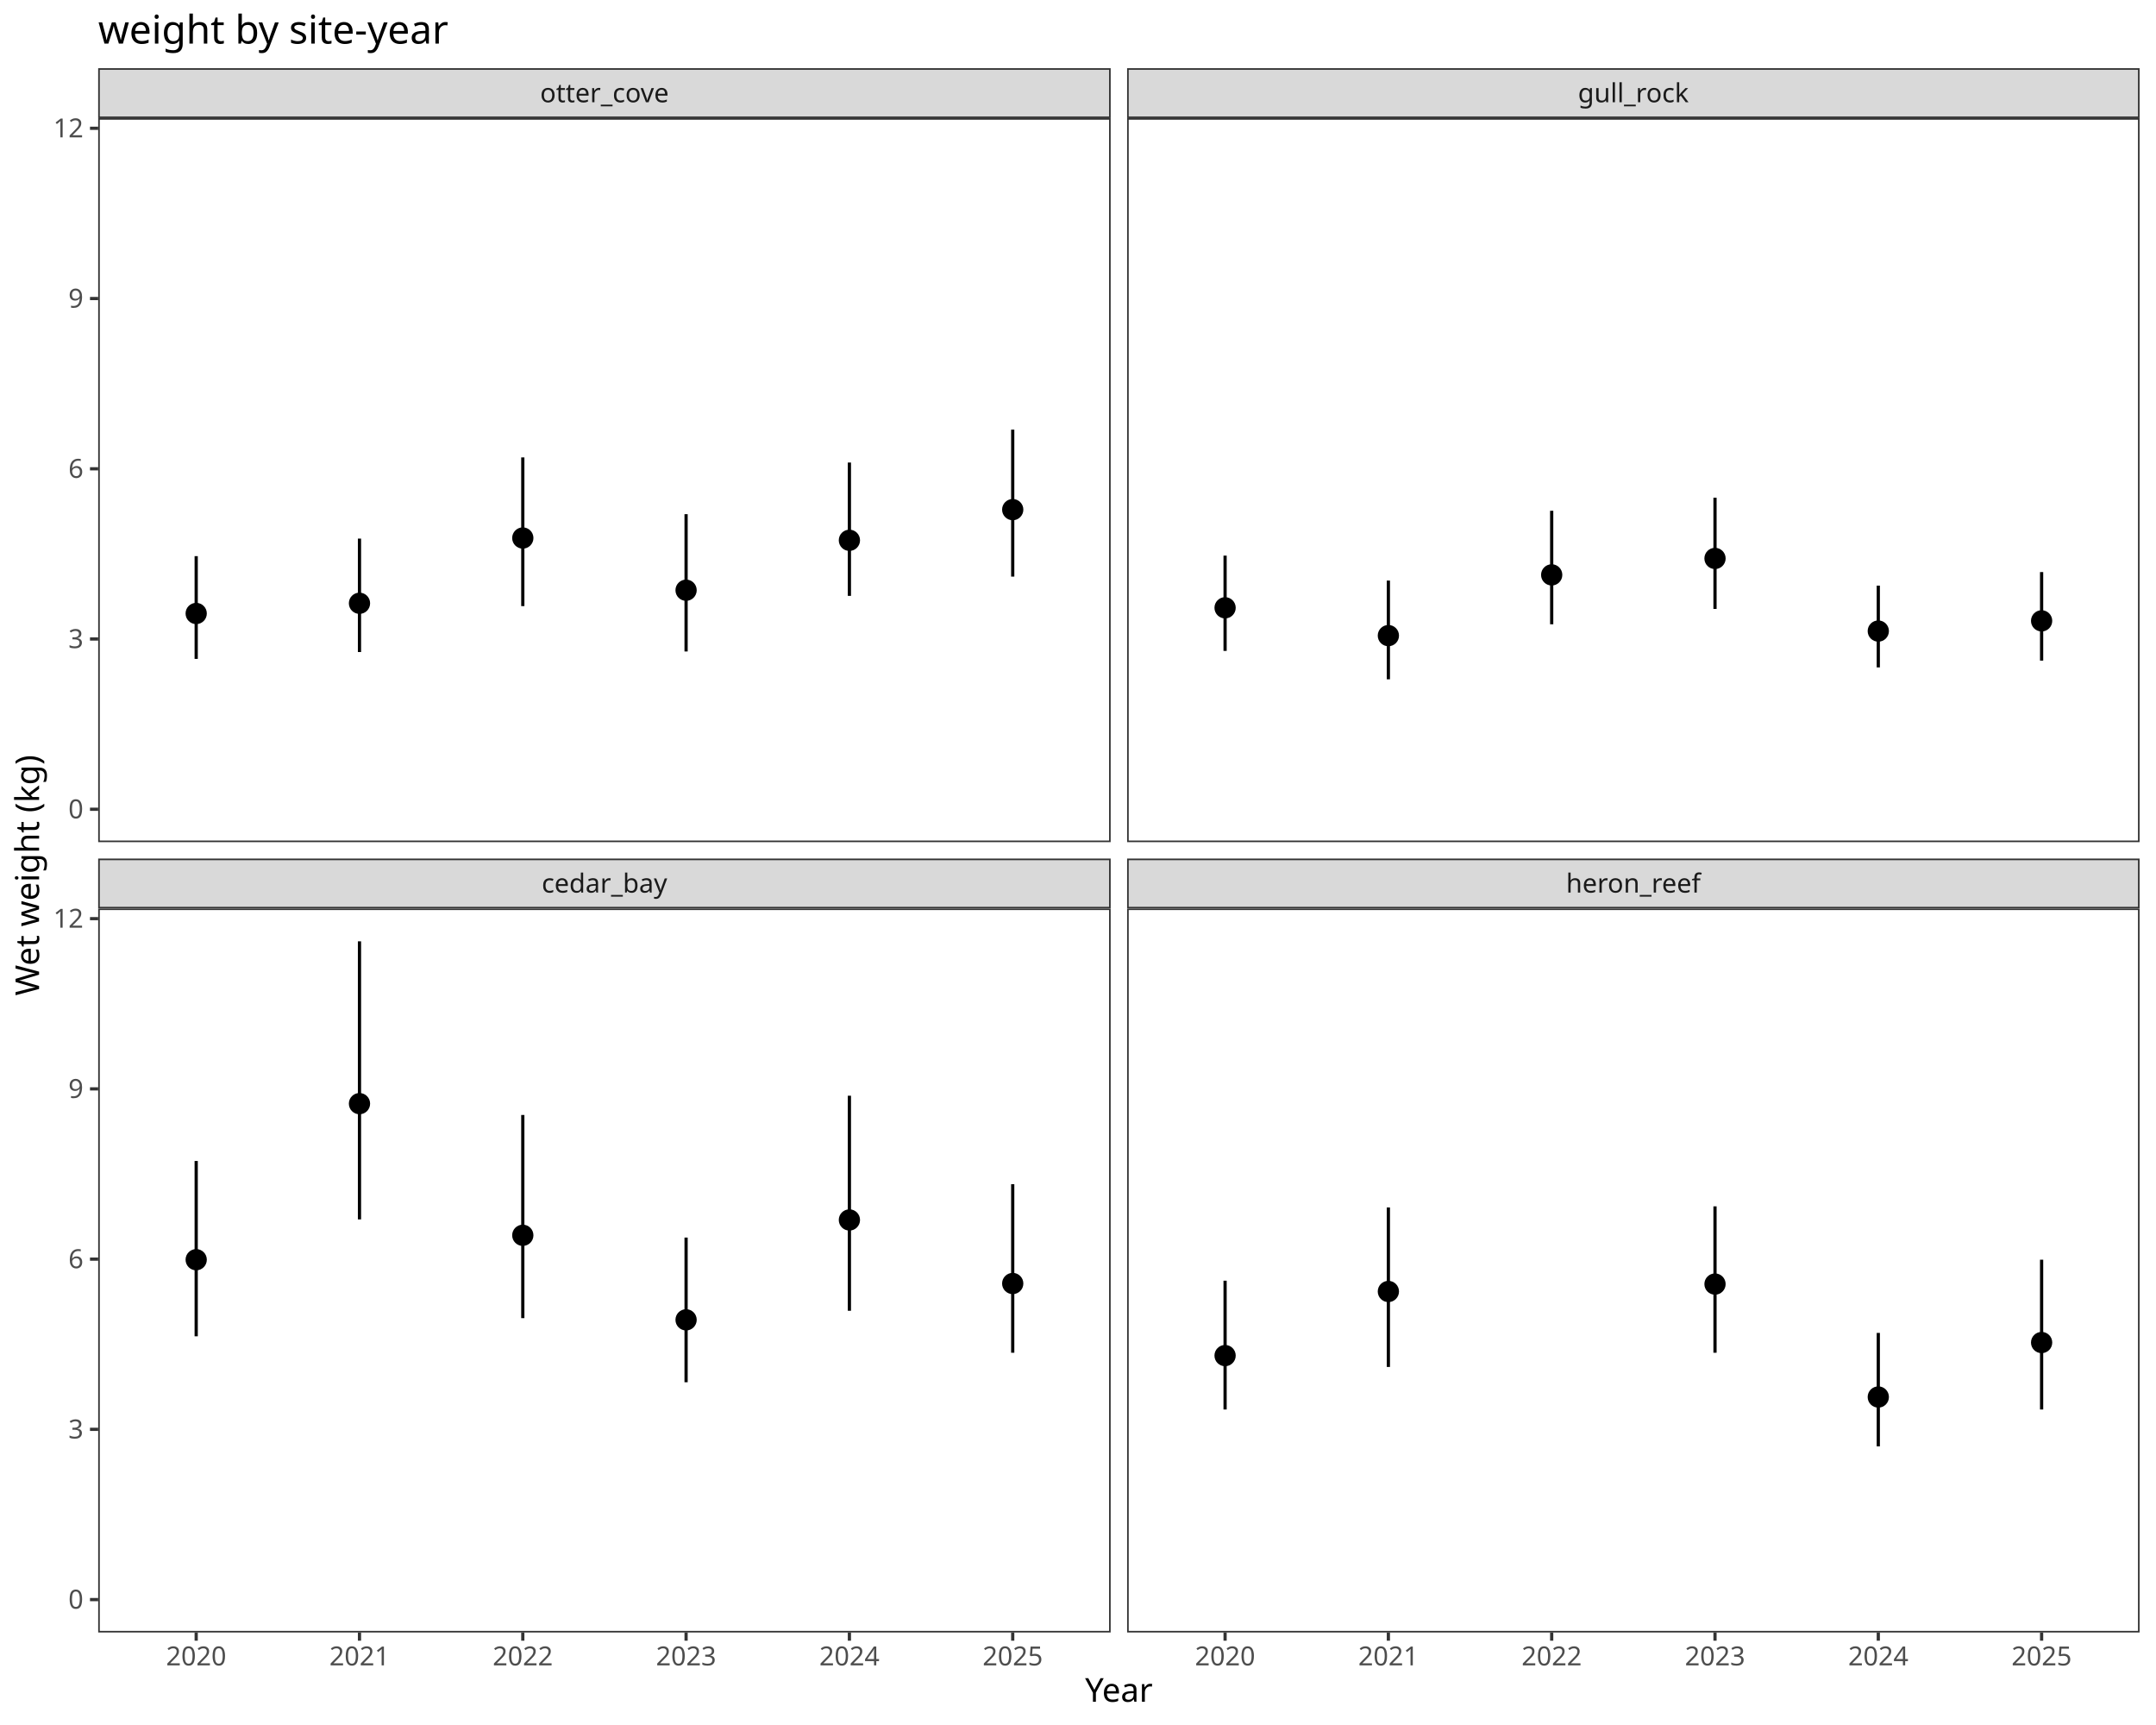
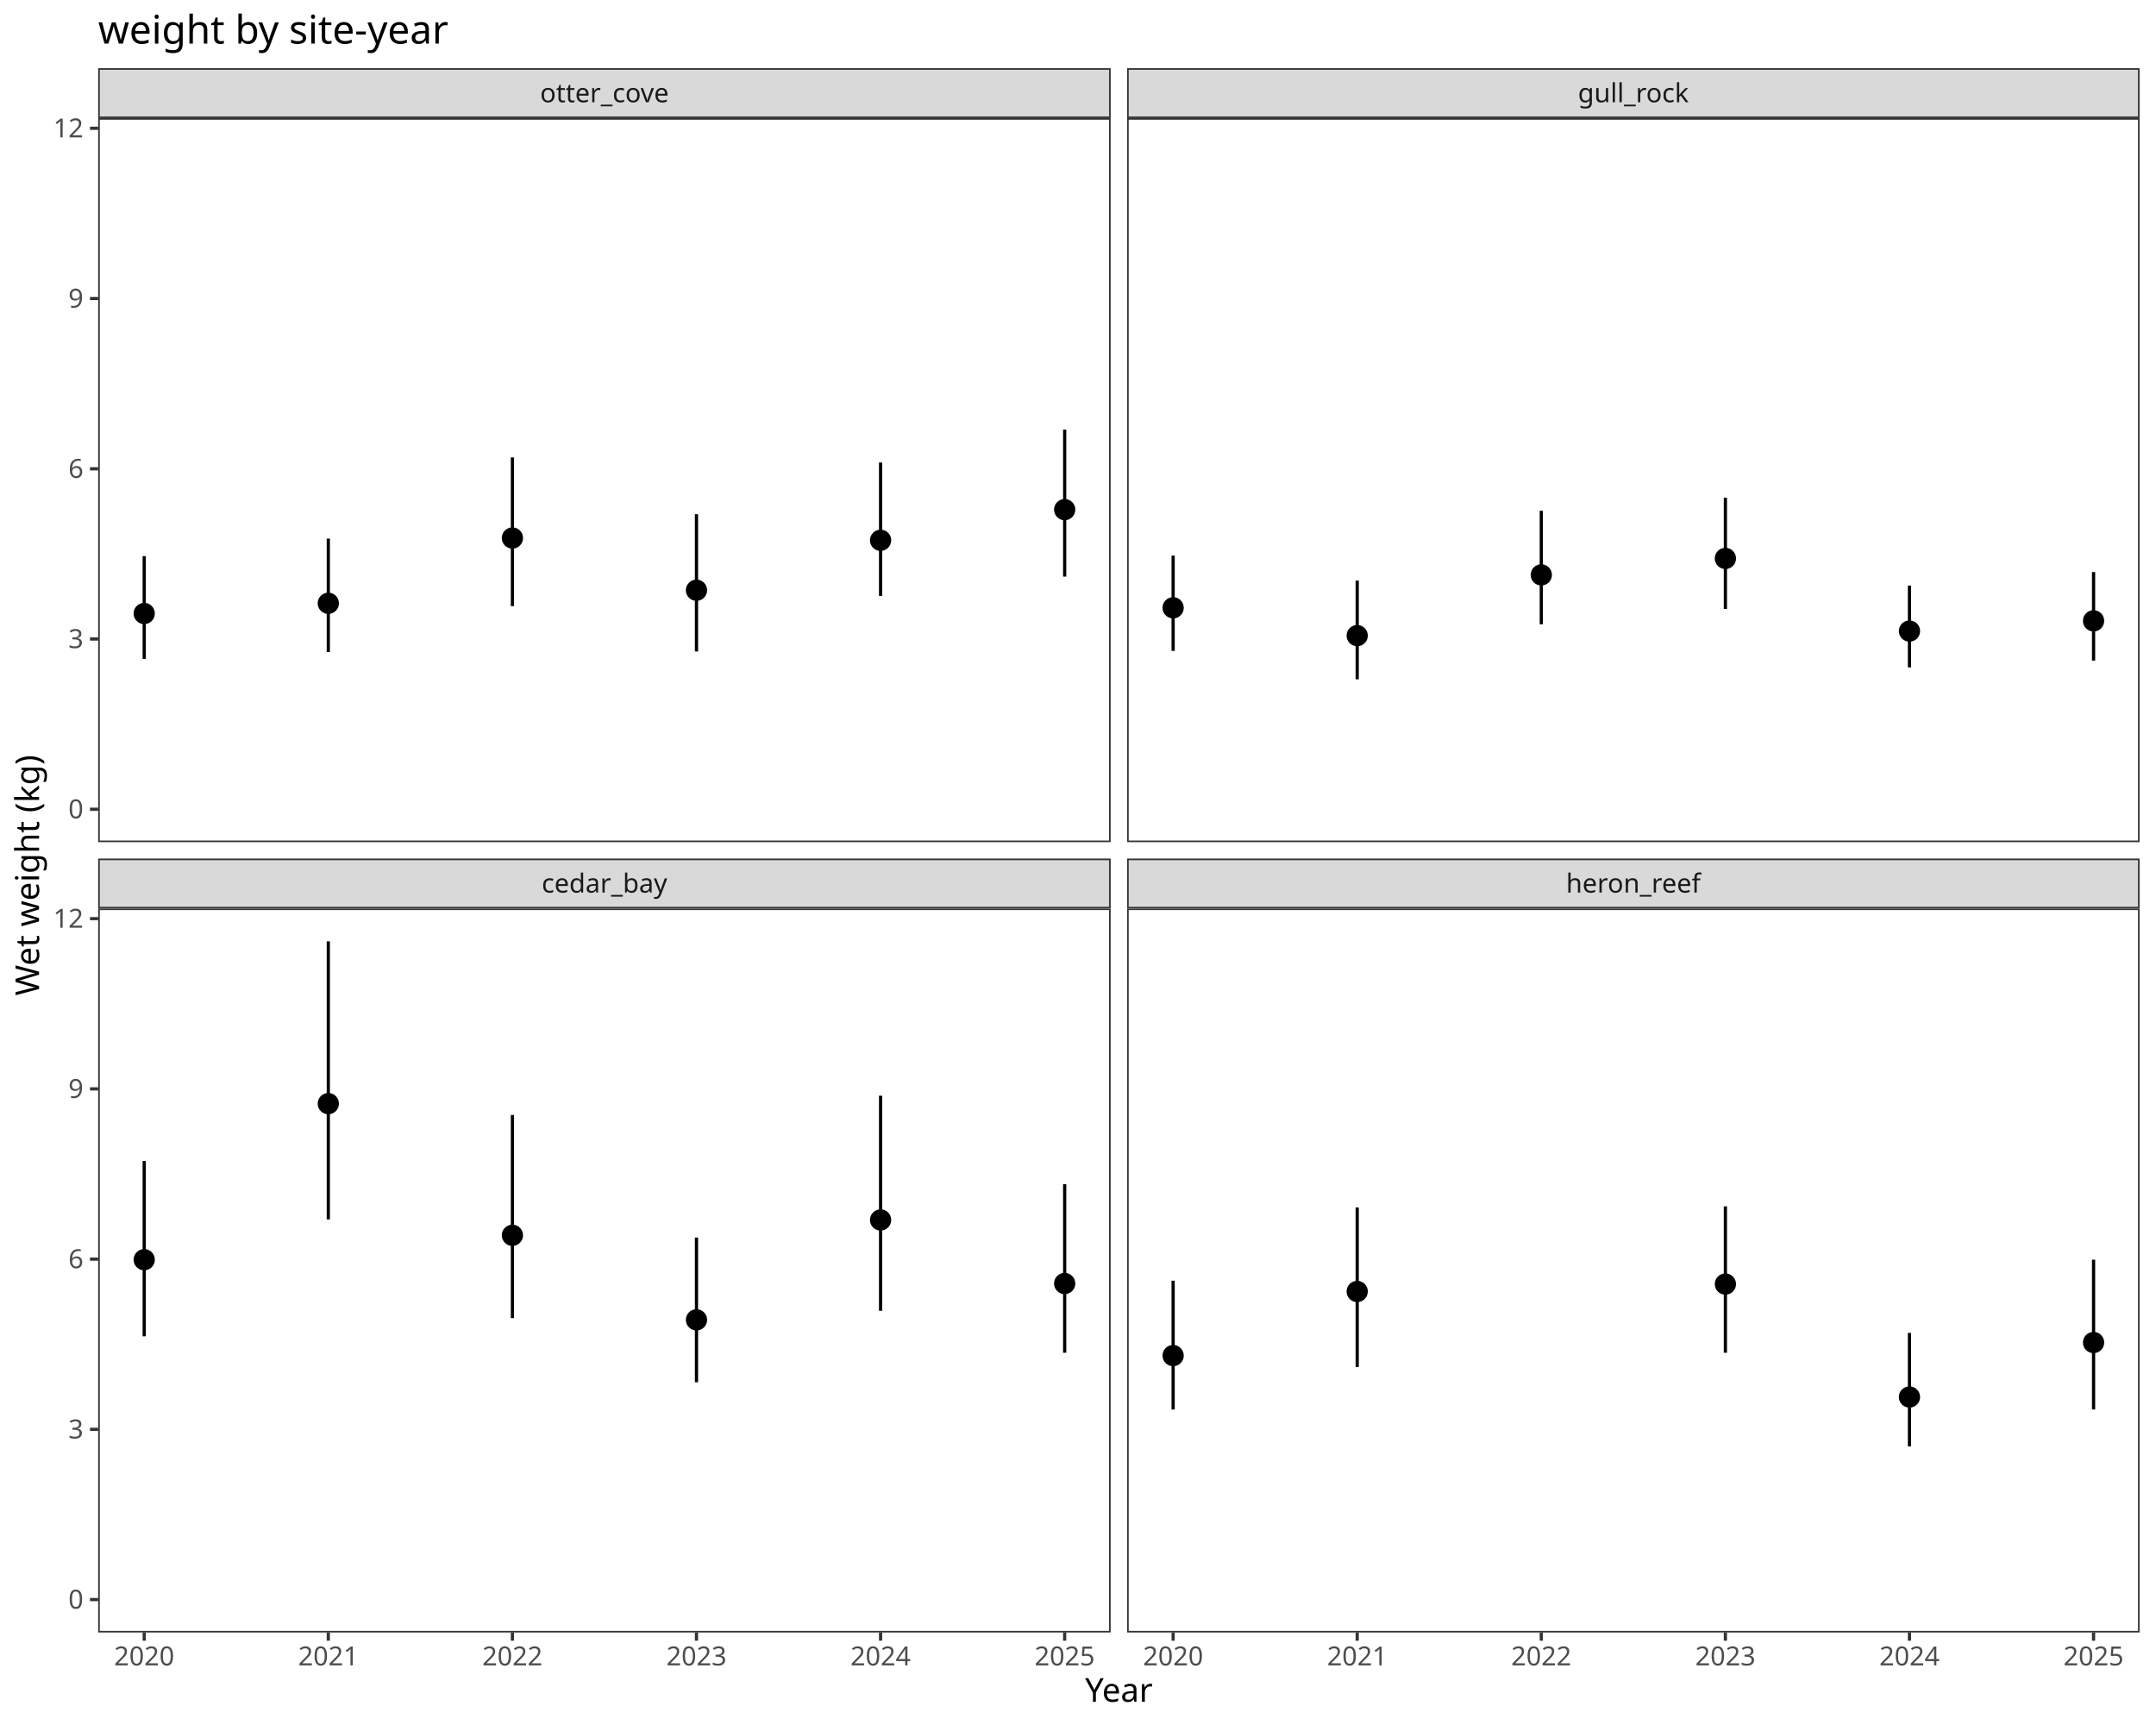
<svg xmlns="http://www.w3.org/2000/svg" class="svglite" data-engine-version="2.0" width="720.00pt" height="576.00pt" viewBox="0 0 720.00 576.00">
  <defs>
    <style type="text/css">
    .svglite line, .svglite polyline, .svglite polygon, .svglite path, .svglite rect, .svglite circle {
      fill: none;
      stroke: #000000;
      stroke-linecap: round;
      stroke-linejoin: round;
      stroke-miterlimit: 10.00;
    }
  </style>
  </defs>
  <rect width="100%" height="100%" style="stroke: none; fill: #FFFFFF;" />
  <defs>
    <clipPath id="cpMC4wMHw3MjAuMDB8MC4wMHw1NzYuMDA=">
      <rect x="0.00" y="0.00" width="720.00" height="576.00" />
    </clipPath>
  </defs>
  <g clip-path="url(#cpMC4wMHw3MjAuMDB8MC4wMHw1NzYuMDA=)">
    <rect x="0.00" y="0.00" width="720.00" height="576.00" style="stroke-width: 1.07; stroke: #FFFFFF; fill: #FFFFFF;" />
  </g>
  <defs>
    <clipPath id="cpMzIuNzl8MzcwLjkyfDM5LjQzfDI4MS4yMQ==">
      <rect x="32.79" y="39.43" width="338.12" height="241.77" />
    </clipPath>
  </defs>
  <g clip-path="url(#cpMzIuNzl8MzcwLjkyfDM5LjQzfDI4MS4yMQ==)">
    <rect x="32.79" y="39.43" width="338.12" height="241.77" style="stroke-width: 1.07; stroke: none; fill: #FFFFFF;" />
-     <line x1="65.52" y1="220.01" x2="65.52" y2="185.71" style="stroke-width: 1.07; stroke-linecap: butt;" />
-     <line x1="120.05" y1="217.73" x2="120.05" y2="179.84" style="stroke-width: 1.07; stroke-linecap: butt;" />
-     <line x1="174.59" y1="202.39" x2="174.59" y2="152.74" style="stroke-width: 1.07; stroke-linecap: butt;" />
-     <line x1="229.12" y1="217.54" x2="229.12" y2="171.69" style="stroke-width: 1.07; stroke-linecap: butt;" />
-     <line x1="283.66" y1="198.97" x2="283.66" y2="154.45" style="stroke-width: 1.07; stroke-linecap: butt;" />
-     <line x1="338.20" y1="192.53" x2="338.20" y2="143.46" style="stroke-width: 1.07; stroke-linecap: butt;" />
-     <circle cx="65.52" cy="204.85" r="2.84" style="stroke-width: 1.42; fill: #000000;" />
-     <circle cx="120.05" cy="201.44" r="2.84" style="stroke-width: 1.42; fill: #000000;" />
-     <circle cx="174.59" cy="179.65" r="2.84" style="stroke-width: 1.42; fill: #000000;" />
-     <circle cx="229.12" cy="197.08" r="2.84" style="stroke-width: 1.42; fill: #000000;" />
-     <circle cx="283.66" cy="180.41" r="2.84" style="stroke-width: 1.42; fill: #000000;" />
-     <circle cx="338.20" cy="170.17" r="2.84" style="stroke-width: 1.42; fill: #000000;" />
+     <line x1="48.16" y1="220.01" x2="48.16" y2="185.71" style="stroke-width: 1.07; stroke-linecap: butt;" />
+     <line x1="109.64" y1="217.73" x2="109.64" y2="179.84" style="stroke-width: 1.07; stroke-linecap: butt;" />
+     <line x1="171.12" y1="202.39" x2="171.12" y2="152.74" style="stroke-width: 1.07; stroke-linecap: butt;" />
+     <line x1="232.59" y1="217.54" x2="232.59" y2="171.69" style="stroke-width: 1.07; stroke-linecap: butt;" />
+     <line x1="294.07" y1="198.97" x2="294.07" y2="154.45" style="stroke-width: 1.07; stroke-linecap: butt;" />
+     <line x1="355.55" y1="192.53" x2="355.55" y2="143.46" style="stroke-width: 1.07; stroke-linecap: butt;" />
+     <circle cx="48.16" cy="204.85" r="2.84" style="stroke-width: 1.42; fill: #000000;" />
+     <circle cx="109.64" cy="201.44" r="2.84" style="stroke-width: 1.42; fill: #000000;" />
+     <circle cx="171.12" cy="179.65" r="2.84" style="stroke-width: 1.42; fill: #000000;" />
+     <circle cx="232.59" cy="197.08" r="2.84" style="stroke-width: 1.42; fill: #000000;" />
+     <circle cx="294.07" cy="180.41" r="2.84" style="stroke-width: 1.42; fill: #000000;" />
+     <circle cx="355.55" cy="170.17" r="2.84" style="stroke-width: 1.42; fill: #000000;" />
    <rect x="32.79" y="39.43" width="338.12" height="241.77" style="stroke-width: 1.07; stroke: #333333;" />
  </g>
  <g clip-path="url(#cpMC4wMHw3MjAuMDB8MC4wMHw1NzYuMDA=)">
</g>
  <defs>
    <clipPath id="cpMzIuNzl8MzcwLjkyfDMwMy4zNHw1NDUuMTE=">
      <rect x="32.79" y="303.34" width="338.12" height="241.77" />
    </clipPath>
  </defs>
  <g clip-path="url(#cpMzIuNzl8MzcwLjkyfDMwMy4zNHw1NDUuMTE=)">
    <rect x="32.79" y="303.34" width="338.12" height="241.77" style="stroke-width: 1.07; stroke: none; fill: #FFFFFF;" />
-     <line x1="65.52" y1="446.20" x2="65.52" y2="387.66" style="stroke-width: 1.07; stroke-linecap: butt;" />
-     <line x1="120.05" y1="407.17" x2="120.05" y2="314.33" style="stroke-width: 1.07; stroke-linecap: butt;" />
-     <line x1="174.59" y1="440.14" x2="174.59" y2="372.31" style="stroke-width: 1.07; stroke-linecap: butt;" />
-     <line x1="229.12" y1="461.55" x2="229.12" y2="413.24" style="stroke-width: 1.07; stroke-linecap: butt;" />
-     <line x1="283.66" y1="437.68" x2="283.66" y2="365.87" style="stroke-width: 1.07; stroke-linecap: butt;" />
-     <line x1="338.20" y1="451.70" x2="338.20" y2="395.42" style="stroke-width: 1.07; stroke-linecap: butt;" />
-     <circle cx="65.52" cy="420.63" r="2.84" style="stroke-width: 1.42; fill: #000000;" />
-     <circle cx="120.05" cy="368.52" r="2.84" style="stroke-width: 1.42; fill: #000000;" />
-     <circle cx="174.59" cy="412.48" r="2.84" style="stroke-width: 1.42; fill: #000000;" />
-     <circle cx="229.12" cy="440.71" r="2.84" style="stroke-width: 1.42; fill: #000000;" />
-     <circle cx="283.66" cy="407.36" r="2.84" style="stroke-width: 1.42; fill: #000000;" />
-     <circle cx="338.20" cy="428.58" r="2.84" style="stroke-width: 1.42; fill: #000000;" />
+     <line x1="48.16" y1="446.20" x2="48.16" y2="387.66" style="stroke-width: 1.07; stroke-linecap: butt;" />
+     <line x1="109.64" y1="407.17" x2="109.64" y2="314.33" style="stroke-width: 1.07; stroke-linecap: butt;" />
+     <line x1="171.12" y1="440.14" x2="171.12" y2="372.31" style="stroke-width: 1.07; stroke-linecap: butt;" />
+     <line x1="232.59" y1="461.55" x2="232.59" y2="413.24" style="stroke-width: 1.07; stroke-linecap: butt;" />
+     <line x1="294.07" y1="437.68" x2="294.07" y2="365.87" style="stroke-width: 1.07; stroke-linecap: butt;" />
+     <line x1="355.55" y1="451.70" x2="355.55" y2="395.42" style="stroke-width: 1.07; stroke-linecap: butt;" />
+     <circle cx="48.16" cy="420.63" r="2.84" style="stroke-width: 1.42; fill: #000000;" />
+     <circle cx="109.64" cy="368.52" r="2.84" style="stroke-width: 1.42; fill: #000000;" />
+     <circle cx="171.12" cy="412.48" r="2.84" style="stroke-width: 1.42; fill: #000000;" />
+     <circle cx="232.59" cy="440.71" r="2.84" style="stroke-width: 1.42; fill: #000000;" />
+     <circle cx="294.07" cy="407.36" r="2.84" style="stroke-width: 1.42; fill: #000000;" />
+     <circle cx="355.55" cy="428.58" r="2.84" style="stroke-width: 1.42; fill: #000000;" />
    <rect x="32.79" y="303.34" width="338.12" height="241.77" style="stroke-width: 1.07; stroke: #333333;" />
  </g>
  <g clip-path="url(#cpMC4wMHw3MjAuMDB8MC4wMHw1NzYuMDA=)">
</g>
  <defs>
    <clipPath id="cpMzc2LjQwfDcxNC41MnwzOS40M3wyODEuMjE=">
      <rect x="376.40" y="39.43" width="338.12" height="241.77" />
    </clipPath>
  </defs>
  <g clip-path="url(#cpMzc2LjQwfDcxNC41MnwzOS40M3wyODEuMjE=)">
    <rect x="376.40" y="39.43" width="338.12" height="241.77" style="stroke-width: 1.07; stroke: none; fill: #FFFFFF;" />
-     <line x1="409.12" y1="217.35" x2="409.12" y2="185.52" style="stroke-width: 1.07; stroke-linecap: butt;" />
-     <line x1="463.65" y1="226.83" x2="463.65" y2="193.86" style="stroke-width: 1.07; stroke-linecap: butt;" />
-     <line x1="518.19" y1="208.45" x2="518.19" y2="170.55" style="stroke-width: 1.07; stroke-linecap: butt;" />
-     <line x1="572.73" y1="203.33" x2="572.73" y2="166.19" style="stroke-width: 1.07; stroke-linecap: butt;" />
-     <line x1="627.26" y1="222.85" x2="627.26" y2="195.56" style="stroke-width: 1.07; stroke-linecap: butt;" />
-     <line x1="681.80" y1="220.58" x2="681.80" y2="191.02" style="stroke-width: 1.07; stroke-linecap: butt;" />
-     <circle cx="409.12" cy="202.95" r="2.84" style="stroke-width: 1.42; fill: #000000;" />
-     <circle cx="463.65" cy="212.24" r="2.84" style="stroke-width: 1.42; fill: #000000;" />
-     <circle cx="518.19" cy="191.96" r="2.84" style="stroke-width: 1.42; fill: #000000;" />
-     <circle cx="572.73" cy="186.47" r="2.84" style="stroke-width: 1.42; fill: #000000;" />
-     <circle cx="627.26" cy="210.72" r="2.84" style="stroke-width: 1.42; fill: #000000;" />
-     <circle cx="681.80" cy="207.31" r="2.84" style="stroke-width: 1.42; fill: #000000;" />
+     <line x1="391.77" y1="217.35" x2="391.77" y2="185.52" style="stroke-width: 1.07; stroke-linecap: butt;" />
+     <line x1="453.24" y1="226.83" x2="453.24" y2="193.86" style="stroke-width: 1.07; stroke-linecap: butt;" />
+     <line x1="514.72" y1="208.45" x2="514.72" y2="170.55" style="stroke-width: 1.07; stroke-linecap: butt;" />
+     <line x1="576.20" y1="203.33" x2="576.20" y2="166.19" style="stroke-width: 1.07; stroke-linecap: butt;" />
+     <line x1="637.67" y1="222.85" x2="637.67" y2="195.56" style="stroke-width: 1.07; stroke-linecap: butt;" />
+     <line x1="699.15" y1="220.58" x2="699.15" y2="191.02" style="stroke-width: 1.07; stroke-linecap: butt;" />
+     <circle cx="391.77" cy="202.95" r="2.84" style="stroke-width: 1.42; fill: #000000;" />
+     <circle cx="453.24" cy="212.24" r="2.84" style="stroke-width: 1.42; fill: #000000;" />
+     <circle cx="514.72" cy="191.96" r="2.84" style="stroke-width: 1.42; fill: #000000;" />
+     <circle cx="576.20" cy="186.47" r="2.84" style="stroke-width: 1.42; fill: #000000;" />
+     <circle cx="637.67" cy="210.72" r="2.84" style="stroke-width: 1.42; fill: #000000;" />
+     <circle cx="699.15" cy="207.31" r="2.84" style="stroke-width: 1.42; fill: #000000;" />
    <rect x="376.40" y="39.43" width="338.12" height="241.77" style="stroke-width: 1.07; stroke: #333333;" />
  </g>
  <g clip-path="url(#cpMC4wMHw3MjAuMDB8MC4wMHw1NzYuMDA=)">
</g>
  <defs>
    <clipPath id="cpMzc2LjQwfDcxNC41MnwzMDMuMzR8NTQ1LjEx">
      <rect x="376.40" y="303.34" width="338.12" height="241.77" />
    </clipPath>
  </defs>
  <g clip-path="url(#cpMzc2LjQwfDcxNC41MnwzMDMuMzR8NTQ1LjEx)">
    <rect x="376.40" y="303.34" width="338.12" height="241.77" style="stroke-width: 1.07; stroke: none; fill: #FFFFFF;" />
-     <line x1="409.12" y1="470.65" x2="409.12" y2="427.64" style="stroke-width: 1.07; stroke-linecap: butt;" />
-     <line x1="463.65" y1="456.44" x2="463.65" y2="403.19" style="stroke-width: 1.07; stroke-linecap: butt;" />
-     <line x1="572.73" y1="451.70" x2="572.73" y2="402.81" style="stroke-width: 1.07; stroke-linecap: butt;" />
-     <line x1="627.26" y1="482.96" x2="627.26" y2="445.07" style="stroke-width: 1.07; stroke-linecap: butt;" />
-     <line x1="681.80" y1="470.65" x2="681.80" y2="420.63" style="stroke-width: 1.07; stroke-linecap: butt;" />
-     <circle cx="409.12" cy="452.65" r="2.84" style="stroke-width: 1.42; fill: #000000;" />
-     <circle cx="463.65" cy="431.24" r="2.84" style="stroke-width: 1.42; fill: #000000;" />
-     <circle cx="572.73" cy="428.77" r="2.84" style="stroke-width: 1.42; fill: #000000;" />
-     <circle cx="627.26" cy="466.48" r="2.84" style="stroke-width: 1.42; fill: #000000;" />
-     <circle cx="681.80" cy="448.29" r="2.84" style="stroke-width: 1.42; fill: #000000;" />
+     <line x1="391.77" y1="470.65" x2="391.77" y2="427.64" style="stroke-width: 1.07; stroke-linecap: butt;" />
+     <line x1="453.24" y1="456.44" x2="453.24" y2="403.19" style="stroke-width: 1.07; stroke-linecap: butt;" />
+     <line x1="576.20" y1="451.70" x2="576.20" y2="402.81" style="stroke-width: 1.07; stroke-linecap: butt;" />
+     <line x1="637.67" y1="482.96" x2="637.67" y2="445.07" style="stroke-width: 1.07; stroke-linecap: butt;" />
+     <line x1="699.15" y1="470.65" x2="699.15" y2="420.63" style="stroke-width: 1.07; stroke-linecap: butt;" />
+     <circle cx="391.77" cy="452.65" r="2.84" style="stroke-width: 1.42; fill: #000000;" />
+     <circle cx="453.24" cy="431.24" r="2.84" style="stroke-width: 1.42; fill: #000000;" />
+     <circle cx="576.20" cy="428.77" r="2.84" style="stroke-width: 1.42; fill: #000000;" />
+     <circle cx="637.67" cy="466.48" r="2.84" style="stroke-width: 1.42; fill: #000000;" />
+     <circle cx="699.15" cy="448.29" r="2.84" style="stroke-width: 1.42; fill: #000000;" />
    <rect x="376.40" y="303.34" width="338.12" height="241.77" style="stroke-width: 1.07; stroke: #333333;" />
  </g>
  <g clip-path="url(#cpMC4wMHw3MjAuMDB8MC4wMHw1NzYuMDA=)">
</g>
  <defs>
    <clipPath id="cpMzIuNzl8MzcwLjkyfDI4Ni42OXwzMDMuMzQ=">
      <rect x="32.79" y="286.69" width="338.12" height="16.65" />
    </clipPath>
  </defs>
  <g clip-path="url(#cpMzIuNzl8MzcwLjkyfDI4Ni42OXwzMDMuMzQ=)">
    <rect x="32.79" y="286.69" width="338.12" height="16.65" style="stroke-width: 1.07; stroke: #333333; fill: #D9D9D9;" />
    <text x="201.86" y="298.04" text-anchor="middle" style="font-size: 8.80px; fill: #1A1A1A; font-family: sans;" textLength="41.10px" lengthAdjust="spacingAndGlyphs">cedar_bay</text>
  </g>
  <g clip-path="url(#cpMC4wMHw3MjAuMDB8MC4wMHw1NzYuMDA=)">
</g>
  <defs>
    <clipPath id="cpMzc2LjQwfDcxNC41MnwyODYuNjl8MzAzLjM0">
      <rect x="376.40" y="286.69" width="338.12" height="16.65" />
    </clipPath>
  </defs>
  <g clip-path="url(#cpMzc2LjQwfDcxNC41MnwyODYuNjl8MzAzLjM0)">
    <rect x="376.40" y="286.69" width="338.12" height="16.65" style="stroke-width: 1.07; stroke: #333333; fill: #D9D9D9;" />
    <text x="545.46" y="298.04" text-anchor="middle" style="font-size: 8.80px; fill: #1A1A1A; font-family: sans;" textLength="42.57px" lengthAdjust="spacingAndGlyphs">heron_reef</text>
  </g>
  <g clip-path="url(#cpMC4wMHw3MjAuMDB8MC4wMHw1NzYuMDA=)">
</g>
  <defs>
    <clipPath id="cpMzIuNzl8MzcwLjkyfDIyLjc4fDM5LjQz">
      <rect x="32.79" y="22.78" width="338.12" height="16.65" />
    </clipPath>
  </defs>
  <g clip-path="url(#cpMzIuNzl8MzcwLjkyfDIyLjc4fDM5LjQz)">
    <rect x="32.79" y="22.78" width="338.12" height="16.65" style="stroke-width: 1.07; stroke: #333333; fill: #D9D9D9;" />
    <text x="201.86" y="34.14" text-anchor="middle" style="font-size: 8.80px; fill: #1A1A1A; font-family: sans;" textLength="41.10px" lengthAdjust="spacingAndGlyphs">otter_cove</text>
  </g>
  <g clip-path="url(#cpMC4wMHw3MjAuMDB8MC4wMHw1NzYuMDA=)">
</g>
  <defs>
    <clipPath id="cpMzc2LjQwfDcxNC41MnwyMi43OHwzOS40Mw==">
      <rect x="376.40" y="22.78" width="338.12" height="16.65" />
    </clipPath>
  </defs>
  <g clip-path="url(#cpMzc2LjQwfDcxNC41MnwyMi43OHwzOS40Mw==)">
    <rect x="376.40" y="22.78" width="338.12" height="16.65" style="stroke-width: 1.07; stroke: #333333; fill: #D9D9D9;" />
    <text x="545.46" y="34.14" text-anchor="middle" style="font-size: 8.80px; fill: #1A1A1A; font-family: sans;" textLength="35.22px" lengthAdjust="spacingAndGlyphs">gull_rock</text>
  </g>
  <g clip-path="url(#cpMC4wMHw3MjAuMDB8MC4wMHw1NzYuMDA=)">
-     <polyline points="65.52,547.85 65.52,545.11 " style="stroke-width: 1.07; stroke: #333333; stroke-linecap: butt;" />
-     <polyline points="120.05,547.85 120.05,545.11 " style="stroke-width: 1.07; stroke: #333333; stroke-linecap: butt;" />
-     <polyline points="174.59,547.85 174.59,545.11 " style="stroke-width: 1.07; stroke: #333333; stroke-linecap: butt;" />
-     <polyline points="229.12,547.85 229.12,545.11 " style="stroke-width: 1.07; stroke: #333333; stroke-linecap: butt;" />
-     <polyline points="283.66,547.85 283.66,545.11 " style="stroke-width: 1.07; stroke: #333333; stroke-linecap: butt;" />
-     <polyline points="338.20,547.85 338.20,545.11 " style="stroke-width: 1.07; stroke: #333333; stroke-linecap: butt;" />
-     <text x="65.52" y="556.10" text-anchor="middle" style="font-size: 8.80px; fill: #4D4D4D; font-family: sans;" textLength="19.58px" lengthAdjust="spacingAndGlyphs">2020</text>
-     <text x="120.05" y="556.10" text-anchor="middle" style="font-size: 8.80px; fill: #4D4D4D; font-family: sans;" textLength="19.58px" lengthAdjust="spacingAndGlyphs">2021</text>
-     <text x="174.59" y="556.10" text-anchor="middle" style="font-size: 8.80px; fill: #4D4D4D; font-family: sans;" textLength="19.58px" lengthAdjust="spacingAndGlyphs">2022</text>
-     <text x="229.12" y="556.10" text-anchor="middle" style="font-size: 8.80px; fill: #4D4D4D; font-family: sans;" textLength="19.58px" lengthAdjust="spacingAndGlyphs">2023</text>
-     <text x="283.66" y="556.10" text-anchor="middle" style="font-size: 8.80px; fill: #4D4D4D; font-family: sans;" textLength="19.58px" lengthAdjust="spacingAndGlyphs">2024</text>
-     <text x="338.20" y="556.10" text-anchor="middle" style="font-size: 8.80px; fill: #4D4D4D; font-family: sans;" textLength="19.58px" lengthAdjust="spacingAndGlyphs">2025</text>
-     <polyline points="409.12,547.85 409.12,545.11 " style="stroke-width: 1.07; stroke: #333333; stroke-linecap: butt;" />
-     <polyline points="463.65,547.85 463.65,545.11 " style="stroke-width: 1.07; stroke: #333333; stroke-linecap: butt;" />
-     <polyline points="518.19,547.85 518.19,545.11 " style="stroke-width: 1.07; stroke: #333333; stroke-linecap: butt;" />
-     <polyline points="572.73,547.85 572.73,545.11 " style="stroke-width: 1.07; stroke: #333333; stroke-linecap: butt;" />
-     <polyline points="627.26,547.85 627.26,545.11 " style="stroke-width: 1.07; stroke: #333333; stroke-linecap: butt;" />
-     <polyline points="681.80,547.85 681.80,545.11 " style="stroke-width: 1.07; stroke: #333333; stroke-linecap: butt;" />
-     <text x="409.12" y="556.10" text-anchor="middle" style="font-size: 8.80px; fill: #4D4D4D; font-family: sans;" textLength="19.58px" lengthAdjust="spacingAndGlyphs">2020</text>
-     <text x="463.65" y="556.10" text-anchor="middle" style="font-size: 8.80px; fill: #4D4D4D; font-family: sans;" textLength="19.58px" lengthAdjust="spacingAndGlyphs">2021</text>
-     <text x="518.19" y="556.10" text-anchor="middle" style="font-size: 8.80px; fill: #4D4D4D; font-family: sans;" textLength="19.58px" lengthAdjust="spacingAndGlyphs">2022</text>
-     <text x="572.73" y="556.10" text-anchor="middle" style="font-size: 8.80px; fill: #4D4D4D; font-family: sans;" textLength="19.58px" lengthAdjust="spacingAndGlyphs">2023</text>
-     <text x="627.26" y="556.10" text-anchor="middle" style="font-size: 8.80px; fill: #4D4D4D; font-family: sans;" textLength="19.58px" lengthAdjust="spacingAndGlyphs">2024</text>
-     <text x="681.80" y="556.10" text-anchor="middle" style="font-size: 8.80px; fill: #4D4D4D; font-family: sans;" textLength="19.58px" lengthAdjust="spacingAndGlyphs">2025</text>
+     <polyline points="48.16,547.85 48.16,545.11 " style="stroke-width: 1.07; stroke: #333333; stroke-linecap: butt;" />
+     <polyline points="109.64,547.85 109.64,545.11 " style="stroke-width: 1.07; stroke: #333333; stroke-linecap: butt;" />
+     <polyline points="171.12,547.85 171.12,545.11 " style="stroke-width: 1.07; stroke: #333333; stroke-linecap: butt;" />
+     <polyline points="232.59,547.85 232.59,545.11 " style="stroke-width: 1.07; stroke: #333333; stroke-linecap: butt;" />
+     <polyline points="294.07,547.85 294.07,545.11 " style="stroke-width: 1.07; stroke: #333333; stroke-linecap: butt;" />
+     <polyline points="355.55,547.85 355.55,545.11 " style="stroke-width: 1.07; stroke: #333333; stroke-linecap: butt;" />
+     <text x="48.16" y="556.10" text-anchor="middle" style="font-size: 8.80px; fill: #4D4D4D; font-family: sans;" textLength="19.58px" lengthAdjust="spacingAndGlyphs">2020</text>
+     <text x="109.64" y="556.10" text-anchor="middle" style="font-size: 8.80px; fill: #4D4D4D; font-family: sans;" textLength="19.58px" lengthAdjust="spacingAndGlyphs">2021</text>
+     <text x="171.12" y="556.10" text-anchor="middle" style="font-size: 8.80px; fill: #4D4D4D; font-family: sans;" textLength="19.58px" lengthAdjust="spacingAndGlyphs">2022</text>
+     <text x="232.59" y="556.10" text-anchor="middle" style="font-size: 8.80px; fill: #4D4D4D; font-family: sans;" textLength="19.58px" lengthAdjust="spacingAndGlyphs">2023</text>
+     <text x="294.07" y="556.10" text-anchor="middle" style="font-size: 8.80px; fill: #4D4D4D; font-family: sans;" textLength="19.58px" lengthAdjust="spacingAndGlyphs">2024</text>
+     <text x="355.55" y="556.10" text-anchor="middle" style="font-size: 8.80px; fill: #4D4D4D; font-family: sans;" textLength="19.58px" lengthAdjust="spacingAndGlyphs">2025</text>
+     <polyline points="391.77,547.85 391.77,545.11 " style="stroke-width: 1.07; stroke: #333333; stroke-linecap: butt;" />
+     <polyline points="453.24,547.85 453.24,545.11 " style="stroke-width: 1.07; stroke: #333333; stroke-linecap: butt;" />
+     <polyline points="514.72,547.85 514.72,545.11 " style="stroke-width: 1.07; stroke: #333333; stroke-linecap: butt;" />
+     <polyline points="576.20,547.85 576.20,545.11 " style="stroke-width: 1.07; stroke: #333333; stroke-linecap: butt;" />
+     <polyline points="637.67,547.85 637.67,545.11 " style="stroke-width: 1.07; stroke: #333333; stroke-linecap: butt;" />
+     <polyline points="699.15,547.85 699.15,545.11 " style="stroke-width: 1.07; stroke: #333333; stroke-linecap: butt;" />
+     <text x="391.77" y="556.10" text-anchor="middle" style="font-size: 8.80px; fill: #4D4D4D; font-family: sans;" textLength="19.58px" lengthAdjust="spacingAndGlyphs">2020</text>
+     <text x="453.24" y="556.10" text-anchor="middle" style="font-size: 8.80px; fill: #4D4D4D; font-family: sans;" textLength="19.58px" lengthAdjust="spacingAndGlyphs">2021</text>
+     <text x="514.72" y="556.10" text-anchor="middle" style="font-size: 8.80px; fill: #4D4D4D; font-family: sans;" textLength="19.58px" lengthAdjust="spacingAndGlyphs">2022</text>
+     <text x="576.20" y="556.10" text-anchor="middle" style="font-size: 8.80px; fill: #4D4D4D; font-family: sans;" textLength="19.58px" lengthAdjust="spacingAndGlyphs">2023</text>
+     <text x="637.67" y="556.10" text-anchor="middle" style="font-size: 8.80px; fill: #4D4D4D; font-family: sans;" textLength="19.58px" lengthAdjust="spacingAndGlyphs">2024</text>
+     <text x="699.15" y="556.10" text-anchor="middle" style="font-size: 8.80px; fill: #4D4D4D; font-family: sans;" textLength="19.58px" lengthAdjust="spacingAndGlyphs">2025</text>
    <text x="27.86" y="273.25" text-anchor="end" style="font-size: 8.80px; fill: #4D4D4D; font-family: sans;" textLength="4.89px" lengthAdjust="spacingAndGlyphs">0</text>
    <text x="27.86" y="216.40" text-anchor="end" style="font-size: 8.80px; fill: #4D4D4D; font-family: sans;" textLength="4.89px" lengthAdjust="spacingAndGlyphs">3</text>
    <text x="27.86" y="159.56" text-anchor="end" style="font-size: 8.80px; fill: #4D4D4D; font-family: sans;" textLength="4.89px" lengthAdjust="spacingAndGlyphs">6</text>
    <text x="27.86" y="102.72" text-anchor="end" style="font-size: 8.80px; fill: #4D4D4D; font-family: sans;" textLength="4.89px" lengthAdjust="spacingAndGlyphs">9</text>
    <text x="27.86" y="45.87" text-anchor="end" style="font-size: 8.80px; fill: #4D4D4D; font-family: sans;" textLength="9.79px" lengthAdjust="spacingAndGlyphs">12</text>
    <polyline points="30.05,270.22 32.79,270.22 " style="stroke-width: 1.07; stroke: #333333; stroke-linecap: butt;" />
    <polyline points="30.05,213.37 32.79,213.37 " style="stroke-width: 1.07; stroke: #333333; stroke-linecap: butt;" />
    <polyline points="30.05,156.53 32.79,156.53 " style="stroke-width: 1.07; stroke: #333333; stroke-linecap: butt;" />
    <polyline points="30.05,99.69 32.79,99.69 " style="stroke-width: 1.07; stroke: #333333; stroke-linecap: butt;" />
    <polyline points="30.05,42.84 32.79,42.84 " style="stroke-width: 1.07; stroke: #333333; stroke-linecap: butt;" />
    <text x="27.86" y="537.15" text-anchor="end" style="font-size: 8.80px; fill: #4D4D4D; font-family: sans;" textLength="4.89px" lengthAdjust="spacingAndGlyphs">0</text>
    <text x="27.86" y="480.31" text-anchor="end" style="font-size: 8.80px; fill: #4D4D4D; font-family: sans;" textLength="4.89px" lengthAdjust="spacingAndGlyphs">3</text>
    <text x="27.86" y="423.46" text-anchor="end" style="font-size: 8.80px; fill: #4D4D4D; font-family: sans;" textLength="4.89px" lengthAdjust="spacingAndGlyphs">6</text>
    <text x="27.86" y="366.62" text-anchor="end" style="font-size: 8.80px; fill: #4D4D4D; font-family: sans;" textLength="4.89px" lengthAdjust="spacingAndGlyphs">9</text>
    <text x="27.86" y="309.78" text-anchor="end" style="font-size: 8.80px; fill: #4D4D4D; font-family: sans;" textLength="9.79px" lengthAdjust="spacingAndGlyphs">12</text>
    <polyline points="30.05,534.12 32.79,534.12 " style="stroke-width: 1.07; stroke: #333333; stroke-linecap: butt;" />
    <polyline points="30.05,477.28 32.79,477.28 " style="stroke-width: 1.07; stroke: #333333; stroke-linecap: butt;" />
    <polyline points="30.05,420.44 32.79,420.44 " style="stroke-width: 1.07; stroke: #333333; stroke-linecap: butt;" />
    <polyline points="30.05,363.59 32.79,363.59 " style="stroke-width: 1.07; stroke: #333333; stroke-linecap: butt;" />
    <polyline points="30.05,306.75 32.79,306.75 " style="stroke-width: 1.07; stroke: #333333; stroke-linecap: butt;" />
    <text x="373.66" y="568.24" text-anchor="middle" style="font-size: 11.00px; font-family: sans;" textLength="23.24px" lengthAdjust="spacingAndGlyphs">Year</text>
    <text transform="translate(13.05,292.27) rotate(-90)" text-anchor="middle" style="font-size: 11.00px; font-family: sans;" textLength="76.41px" lengthAdjust="spacingAndGlyphs">Wet weight (kg)</text>
    <text x="32.79" y="14.56" style="font-size: 13.20px; font-family: sans;" textLength="110.06px" lengthAdjust="spacingAndGlyphs">weight by site-year</text>
  </g>
</svg>
